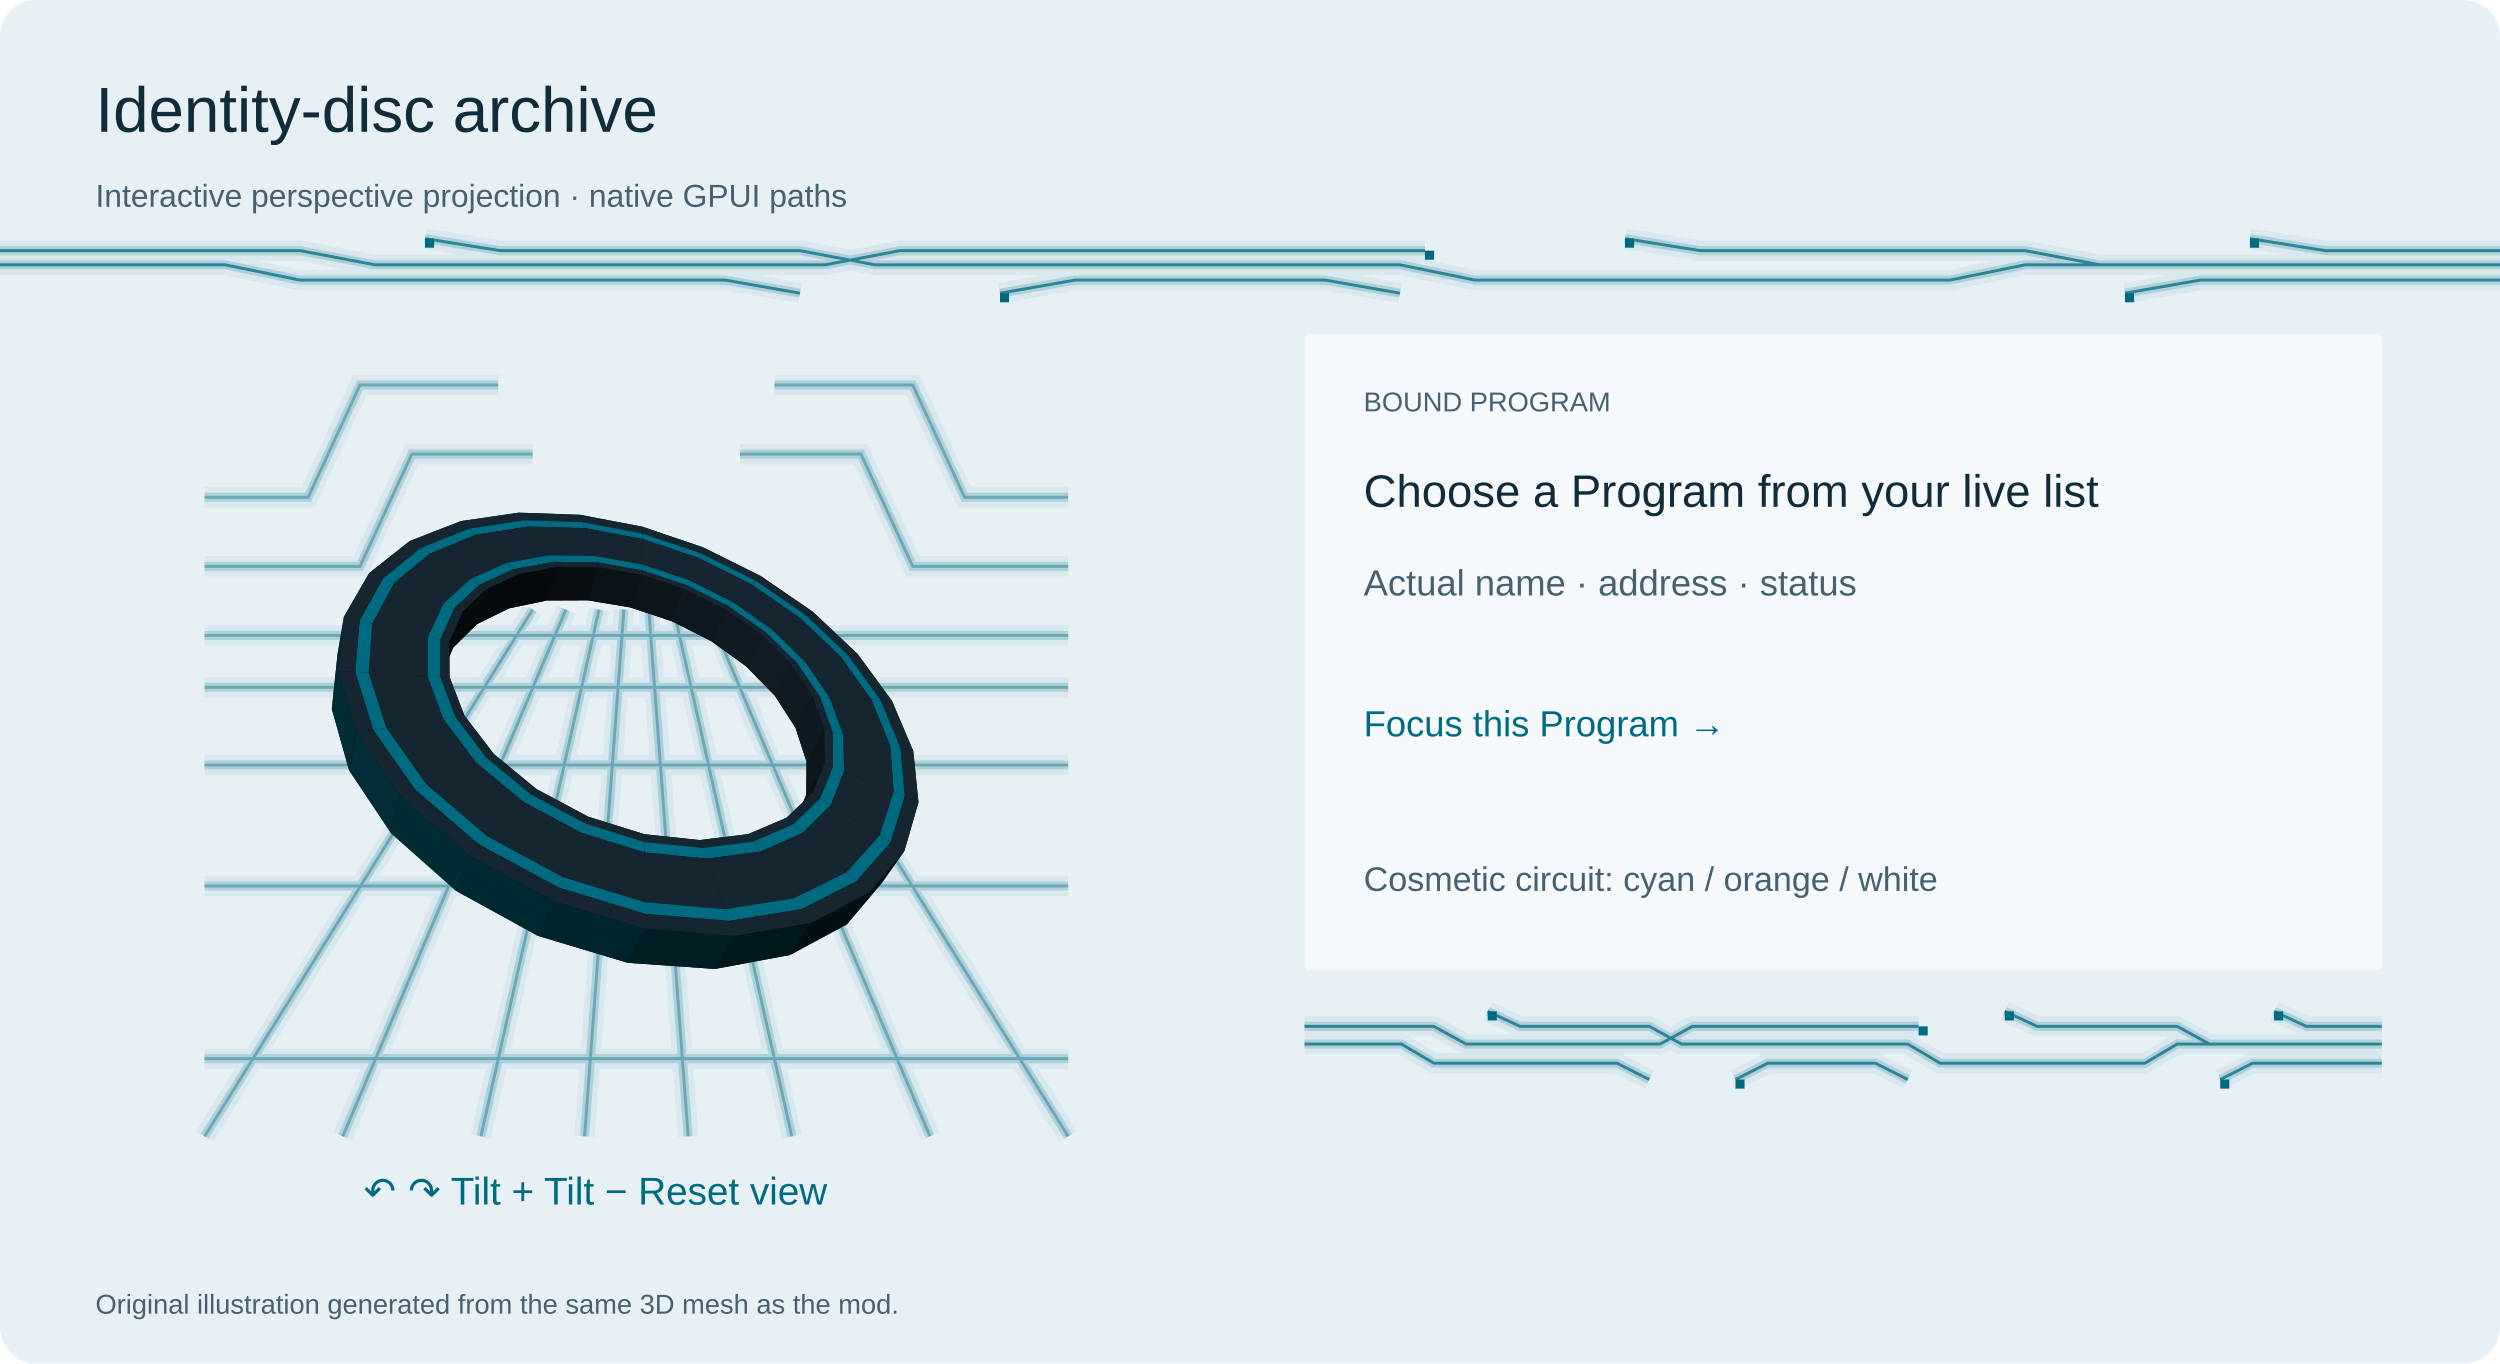
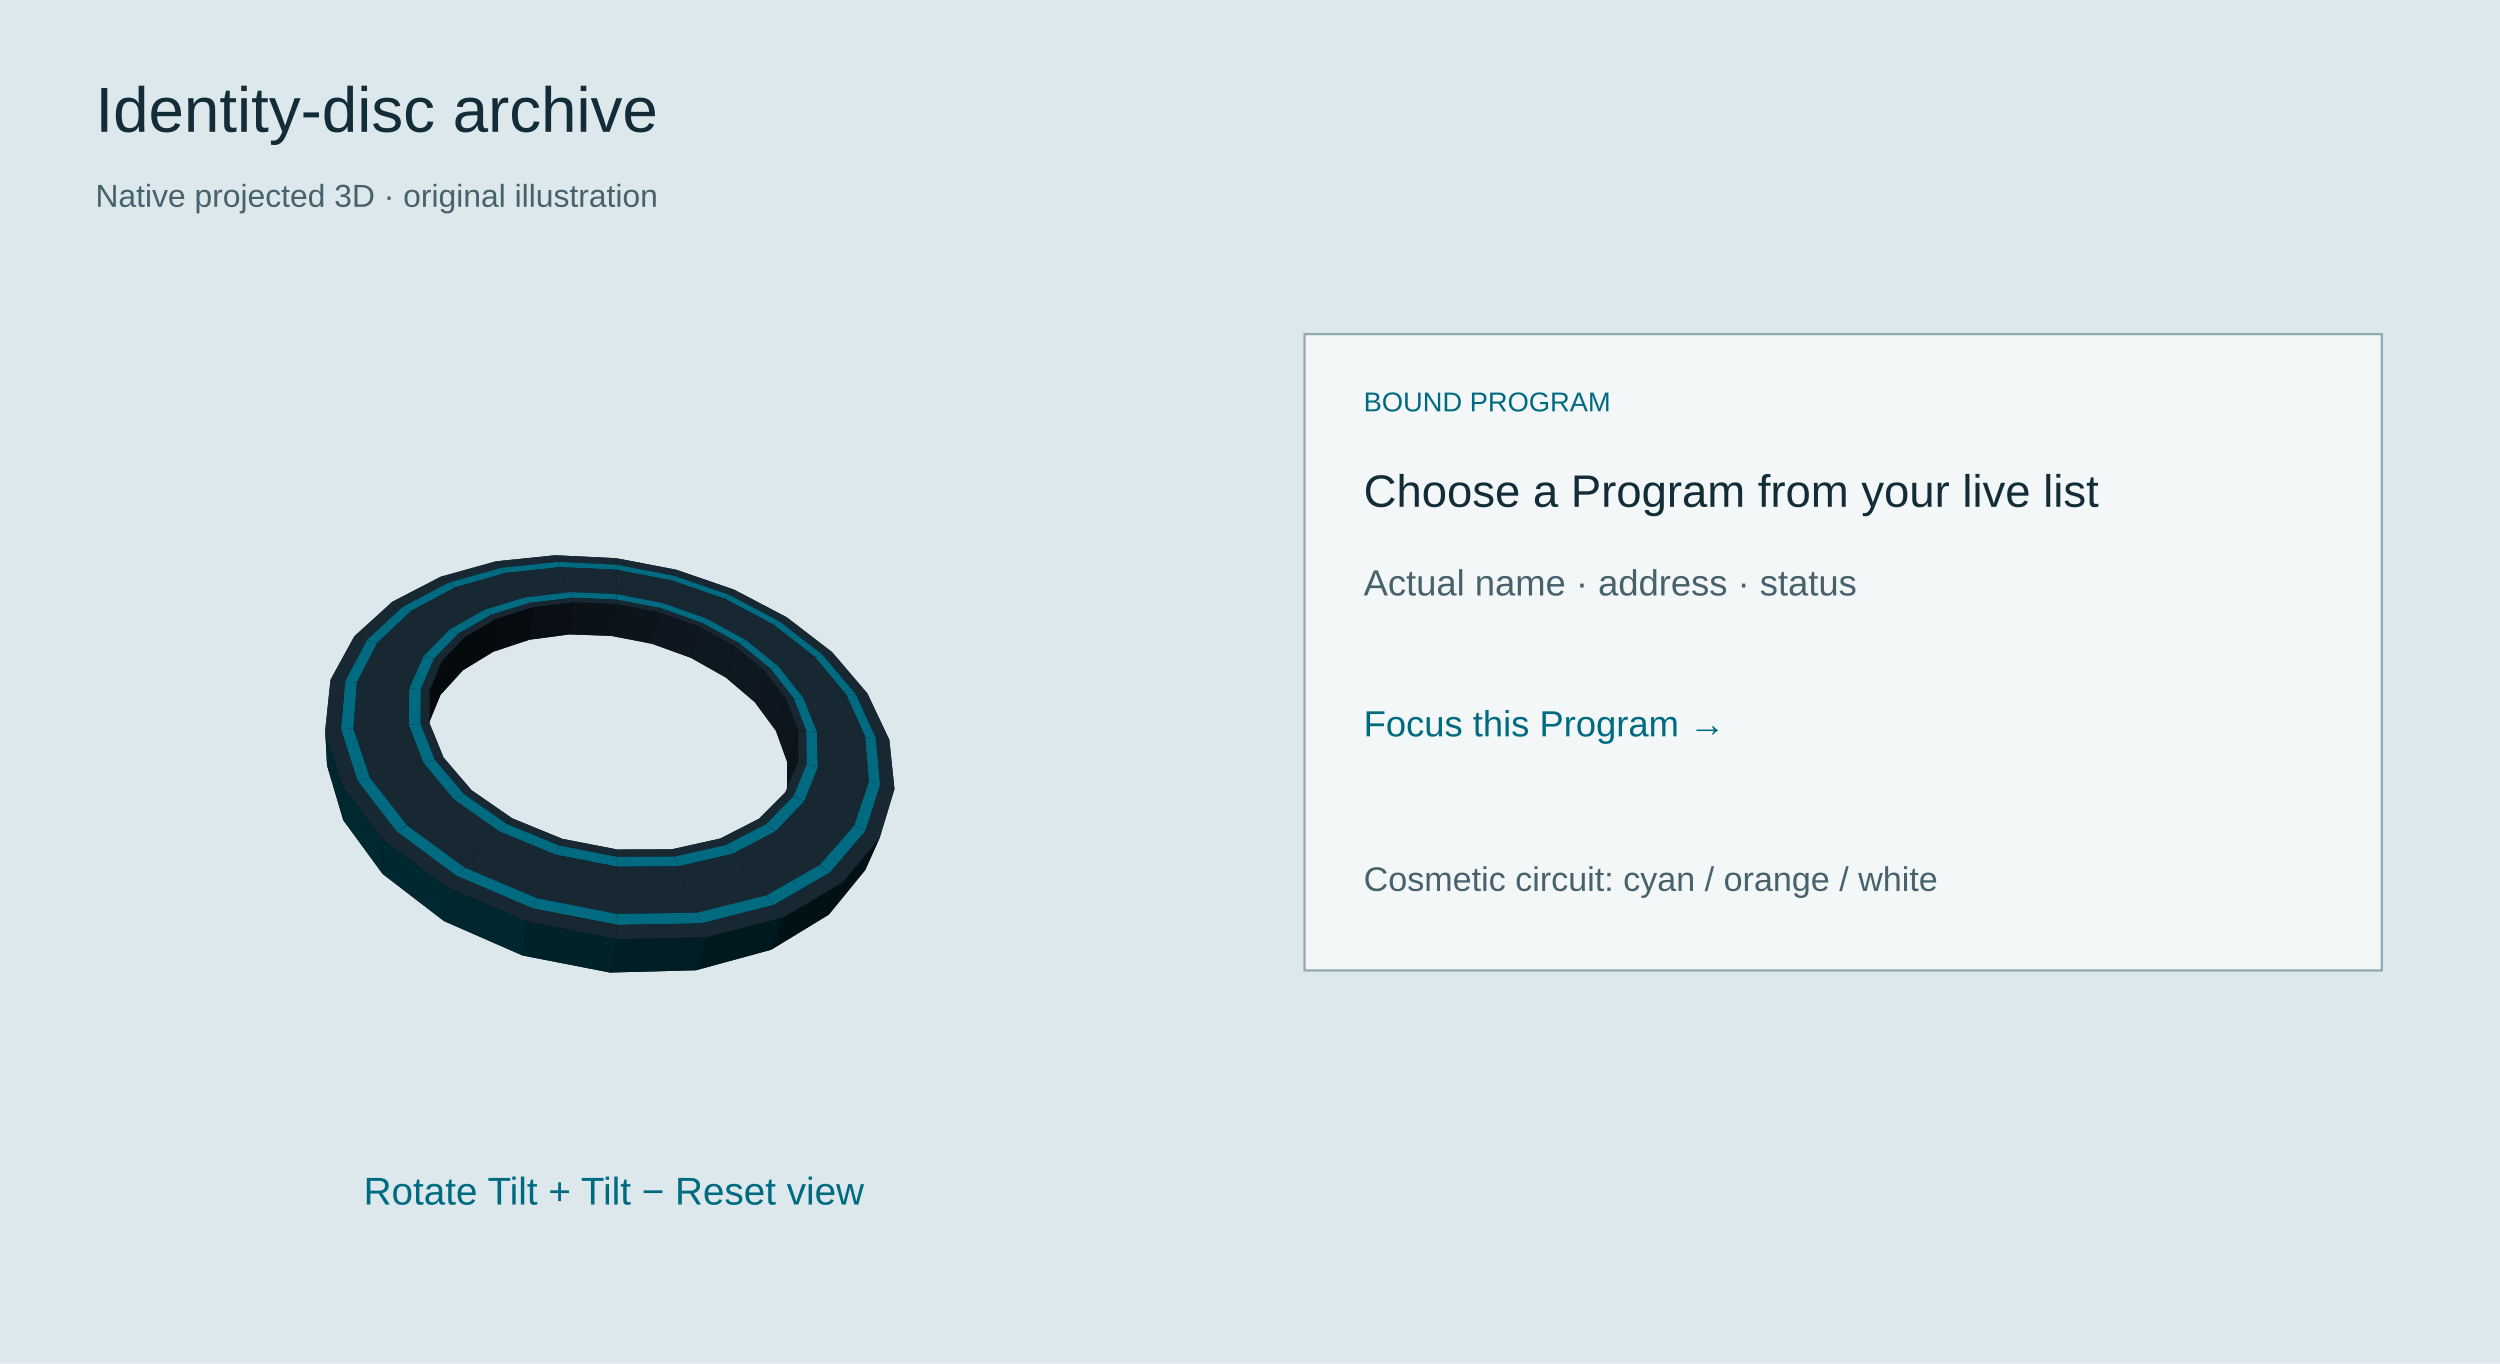
<svg xmlns="http://www.w3.org/2000/svg" width="1100" height="600">
-   <rect width="1100" height="600" rx="16" fill="#e7f0f4" />
-   <text x="42" y="58" fill="#102b3a" font-family="Arial,sans-serif" font-size="28">Identity-disc archive</text>
-   <text x="42" y="91" fill="#466171" font-family="Arial,sans-serif" font-size="14">Interactive perspective projection · native GPUI paths</text>
-   <path d="M0 110.28L132 110.28L165 116.52L363 116.52L396 110.28L627 110.28M0 116.52L99 116.52L132 123.24L319 123.24L352 129M187 105L220 110.28L352 110.28L385 116.52L616 116.52L649 123.24L858 123.24L891 116.52L1100 116.52M440 129L473 123.24L583 123.24L616 129M715 105L748 110.28L891 110.28L924 116.52M935 129L968 123.24L1100 123.24M990 105L1023 110.28L1100 110.28" fill="none" stroke="#006b80" stroke-width="9" opacity="0.06" />
-   <path d="M0 110.28L132 110.28L165 116.52L363 116.52L396 110.28L627 110.28M0 116.52L99 116.52L132 123.24L319 123.24L352 129M187 105L220 110.28L352 110.28L385 116.52L616 116.52L649 123.24L858 123.24L891 116.52L1100 116.52M440 129L473 123.24L583 123.24L616 129M715 105L748 110.28L891 110.28L924 116.52M935 129L968 123.24L1100 123.24M990 105L1023 110.28L1100 110.28" fill="none" stroke="#006b80" stroke-width="4" opacity="0.19" />
-   <path d="M0 110.28L132 110.28L165 116.52L363 116.52L396 110.28L627 110.28M0 116.52L99 116.52L132 123.24L319 123.24L352 129M187 105L220 110.28L352 110.28L385 116.52L616 116.52L649 123.24L858 123.24L891 116.52L1100 116.52M440 129L473 123.24L583 123.24L616 129M715 105L748 110.28L891 110.28L924 116.52M935 129L968 123.24L1100 123.24M990 105L1023 110.28L1100 110.28" fill="none" stroke="#006b80" stroke-width="1.3" opacity="0.75" />
-   <rect x="627" y="110.28" width="4" height="4" fill="#006b80" />
-   <rect x="187" y="105" width="4" height="4" fill="#006b80" />
-   <rect x="715" y="105" width="4" height="4" fill="#006b80" />
-   <rect x="440" y="129" width="4" height="4" fill="#006b80" />
-   <rect x="990" y="105" width="4" height="4" fill="#006b80" />
-   <rect x="935" y="129" width="4" height="4" fill="#006b80" />
-   <path d="M234.4 268.2L90 500M248.992 268.2L150.8 500M263.584 268.2L211.6 500M274.528 268.2L257.2 500M285.472 268.2L302.8 500M296.416 268.2L348.4 500M311.008 268.2L409.2 500M325.6 268.2L470 500M90 279.6L470 279.6M90 302.4L470 302.4M90 336.6L470 336.6M90 389.8L470 389.8M90 465.8L470 465.8M90 249.2L158.4 249.2L181.2 199.8L234.4 199.8M325.6 199.8L378.8 199.8L401.6 249.2L470 249.2M90 218.8L135.6 218.8L158.4 169.4L219.2 169.4M340.8 169.4L401.6 169.4L424.4 218.8L470 218.8" fill="none" stroke="#006b80" stroke-width="9" opacity="0.06" />
-   <path d="M234.4 268.2L90 500M248.992 268.2L150.8 500M263.584 268.2L211.6 500M274.528 268.2L257.2 500M285.472 268.2L302.8 500M296.416 268.2L348.4 500M311.008 268.2L409.2 500M325.6 268.2L470 500M90 279.6L470 279.6M90 302.4L470 302.4M90 336.6L470 336.6M90 389.8L470 389.8M90 465.8L470 465.8M90 249.2L158.4 249.2L181.2 199.8L234.4 199.8M325.6 199.8L378.8 199.8L401.6 249.2L470 249.2M90 218.8L135.6 218.8L158.4 169.4L219.2 169.4M340.8 169.4L401.6 169.4L424.4 218.8L470 218.8" fill="none" stroke="#006b80" stroke-width="4" opacity="0.19" />
-   <path d="M234.4 268.2L90 500M248.992 268.2L150.8 500M263.584 268.2L211.6 500M274.528 268.2L257.2 500M285.472 268.2L302.8 500M296.416 268.2L348.4 500M311.008 268.2L409.2 500M325.6 268.2L470 500M90 279.6L470 279.6M90 302.4L470 302.4M90 336.6L470 336.6M90 389.8L470 389.8M90 465.8L470 465.8M90 249.2L158.4 249.2L181.2 199.8L234.4 199.8M325.6 199.8L378.8 199.8L401.6 249.2L470 249.2M90 218.8L135.6 218.8L158.4 169.4L219.2 169.4M340.8 169.4L401.6 169.4L424.4 218.8L470 218.8" fill="none" stroke="#006b80" stroke-width="1.3" opacity="0.4" />
-   <path d="M574 451.6L630.88 451.6L645.1 459.4L730.42 459.4L744.64 451.6L844.18 451.6M574 459.4L616.66 459.4L630.88 467.8L711.46 467.8L725.68 475M654.58 445L668.8 451.6L725.68 451.6L739.9 459.4L839.44 459.4L853.66 467.8L943.72 467.8L957.94 459.4L1048 459.4M763.6 475L777.82 467.8L825.22 467.8L839.44 475M882.1 445L896.32 451.6L957.94 451.6L972.16 459.4M976.9 475L991.12 467.8L1048 467.8M1000.6 445L1014.82 451.6L1048 451.6" fill="none" stroke="#006b80" stroke-width="9" opacity="0.06" />
-   <path d="M574 451.6L630.88 451.6L645.1 459.4L730.42 459.4L744.64 451.6L844.18 451.6M574 459.4L616.66 459.4L630.88 467.8L711.46 467.8L725.68 475M654.58 445L668.8 451.6L725.68 451.6L739.9 459.4L839.44 459.4L853.66 467.8L943.72 467.8L957.94 459.4L1048 459.4M763.6 475L777.82 467.8L825.22 467.8L839.44 475M882.1 445L896.32 451.6L957.94 451.6L972.16 459.4M976.9 475L991.12 467.8L1048 467.8M1000.6 445L1014.82 451.6L1048 451.6" fill="none" stroke="#006b80" stroke-width="4" opacity="0.19" />
-   <path d="M574 451.6L630.88 451.6L645.1 459.4L730.42 459.4L744.64 451.6L844.18 451.6M574 459.4L616.66 459.4L630.88 467.8L711.46 467.8L725.68 475M654.58 445L668.8 451.6L725.68 451.6L739.9 459.4L839.44 459.4L853.66 467.8L943.72 467.8L957.94 459.4L1048 459.4M763.6 475L777.82 467.8L825.22 467.8L839.44 475M882.1 445L896.32 451.6L957.94 451.6L972.16 459.4M976.9 475L991.12 467.8L1048 467.8M1000.6 445L1014.82 451.6L1048 451.6" fill="none" stroke="#006b80" stroke-width="1.3" opacity="0.75" />
-   <rect x="844.18" y="451.6" width="4" height="4" fill="#006b80" />
-   <rect x="654.58" y="445" width="4" height="4" fill="#006b80" />
-   <rect x="882.1" y="445" width="4" height="4" fill="#006b80" />
-   <rect x="763.6" y="475" width="4" height="4" fill="#006b80" />
-   <rect x="1000.6" y="445" width="4" height="4" fill="#006b80" />
-   <rect x="976.9" y="475" width="4" height="4" fill="#006b80" />
-   <g transform="translate(90,120)">
-     <polygon points="187.478,125.712 213.73,134.542 219.388,120.848 192.579,111.745" fill="#001014" />
-     <polygon points="213.73,134.542 238.473,146.96 244.722,133.459 219.388,120.848" fill="#001014" />
-     <polygon points="160.612,120.837 187.478,125.712 192.579,111.745 165.188,106.518" fill="#001014" />
-     <polygon points="238.473,146.96 260.814,162.596 267.684,149.211 244.722,133.459" fill="#001014" />
-     <polygon points="192.579,111.745 219.388,120.848 218.289,123.423 192.601,114.716" fill="#162630" />
-     <polygon points="219.388,120.848 244.722,133.459 242.552,135.52 218.289,123.423" fill="#162630" />
-     <polygon points="187.329,147.282 205.704,153.381 213.73,134.542 187.478,125.712" fill="#060a0d" />
-     <polygon points="205.704,153.381 222.957,162.137 238.473,146.96 213.73,134.542" fill="#060a0d" />
-     <polygon points="192.601,114.716 218.289,123.423 217.397,125.516 192.618,117.129" fill="#006b80" />
-     <polygon points="218.289,123.423 242.552,135.52 240.79,137.193 217.397,125.516" fill="#006b80" />
-     <polygon points="165.188,106.518 192.579,111.745 192.601,114.716 166.38,109.762" fill="#162630" />
-     <polygon points="168.649,144.144 187.329,147.282 187.478,125.712 160.612,120.837" fill="#060a0d" />
-     <polygon points="244.722,133.459 267.684,149.211 264.495,150.633 242.552,135.52" fill="#162630" />
-     <polygon points="222.957,162.137 238.295,173.188 260.814,162.596 238.473,146.96" fill="#060a0d" />
-     <polygon points="134.108,120.3 160.612,120.837 165.188,106.518 138.193,105.563" fill="#001014" />
-     <polygon points="166.38,109.762 192.601,114.716 192.618,117.129 167.346,112.392" fill="#006b80" />
-     <polygon points="242.552,135.52 264.495,150.633 261.909,151.787 240.79,137.193" fill="#006b80" />
-     <polygon points="260.814,162.596 279.781,181.03 287.296,167.689 267.684,149.211" fill="#001014" />
-     <polygon points="192.618,117.129 217.397,125.516 213.221,135.305 192.701,128.407" fill="#162630" />
-     <polygon points="217.397,125.516 240.79,137.193 232.555,145.013 213.221,135.305" fill="#162630" />
-     <polygon points="150.529,144.22 168.649,144.144 160.612,120.837 134.108,120.3" fill="#060a0d" />
-     <polygon points="238.295,173.188 250.924,186.096 279.781,181.03 260.814,162.596" fill="#060a0d" />
-     <polygon points="138.193,105.563 165.188,106.518 166.38,109.762 140.601,108.936" fill="#162630" />
-     <polygon points="267.684,149.211 287.296,167.689 283.157,168.339 264.495,150.633" fill="#162630" />
-     <polygon points="167.346,112.392 192.618,117.129 192.701,128.407 171.848,124.646" fill="#162630" />
-     <polygon points="240.79,137.193 261.909,151.787 249.866,157.159 232.555,145.013" fill="#162630" />
-     <polygon points="140.601,108.936 166.38,109.762 167.346,112.392 142.549,111.666" fill="#006b80" />
-     <polygon points="264.495,150.633 283.157,168.339 279.808,168.865 261.909,151.787" fill="#006b80" />
-     <polygon points="192.734,132.986 211.523,139.285 205.704,153.381 187.329,147.282" fill="#0d151d" />
-     <polygon points="211.523,139.285 229.212,148.187 222.957,162.137 205.704,153.381" fill="#0e1820" />
-     <polygon points="192.701,128.407 213.221,135.305 212.256,137.567 192.72,131.01" fill="#006b80" />
-     <polygon points="213.221,135.305 232.555,145.013 230.654,146.817 212.256,137.567" fill="#006b80" />
-     <polygon points="109.114,124.491 134.108,120.3 138.193,105.563 112.747,109.286" fill="#001215" />
-     <polygon points="173.669,129.602 192.734,132.986 187.329,147.282 168.649,144.144" fill="#0b1218" />
-     <polygon points="229.212,148.187 244.996,159.331 238.295,173.188 222.957,162.137" fill="#101a23" />
-     <polygon points="192.72,131.01 212.256,137.567 211.523,139.285 192.734,132.986" fill="#162630" />
-     <polygon points="212.256,137.567 230.654,146.817 229.212,148.187 211.523,139.285" fill="#162630" />
-     <polygon points="279.781,181.03 294.279,201.72 302.443,188.363 287.296,167.689" fill="#001014" />
-     <polygon points="171.848,124.646 192.701,128.407 192.72,131.01 172.883,127.464" fill="#006b80" />
-     <polygon points="142.549,111.666 167.346,112.392 171.848,124.646 151.575,124.312" fill="#162630" />
-     <polygon points="232.555,145.013 249.866,157.159 247.097,158.394 230.654,146.817" fill="#006b80" />
-     <polygon points="261.909,151.787 279.808,168.865 264.3,171.301 249.866,157.159" fill="#162630" />
-     <polygon points="133.918,147.689 150.529,144.22 134.108,120.3 109.114,124.491" fill="#060a0d" />
-     <polygon points="250.924,186.096 260.046,200.317 294.279,201.72 279.781,181.03" fill="#060a0d" />
-     <polygon points="172.883,127.464 192.72,131.01 192.734,132.986 173.669,129.602" fill="#162630" />
-     <polygon points="230.654,146.817 247.097,158.394 244.996,159.331 229.212,148.187" fill="#162630" />
-     <polygon points="112.747,109.286 138.193,105.563 140.601,108.936 116.401,112.615" fill="#162630" />
-     <polygon points="155.204,129.395 173.669,129.602 168.649,144.144 150.529,144.22" fill="#080e12" />
-     <polygon points="287.296,167.689 302.443,188.363 297.459,188.095 283.157,168.339" fill="#162630" />
-     <polygon points="244.996,159.331 258.069,172.279 250.924,186.096 238.295,173.188" fill="#101b24" />
-     <polygon points="116.401,112.615 140.601,108.936 142.549,111.666 119.349,115.3" fill="#006b80" />
-     <polygon points="151.575,124.312 171.848,124.646 172.883,127.464 153.64,127.205" fill="#006b80" />
-     <polygon points="283.157,168.339 297.459,188.095 293.438,187.878 279.808,168.865" fill="#006b80" />
-     <polygon points="249.866,157.159 264.3,171.301 260.754,171.857 247.097,158.394" fill="#006b80" />
-     <polygon points="153.64,127.205 172.883,127.464 173.669,129.602 155.204,129.395" fill="#162630" />
-     <polygon points="247.097,158.394 260.754,171.857 258.069,172.279 244.996,159.331" fill="#162630" />
-     <polygon points="119.349,115.3 142.549,111.666 151.575,124.312 132.898,127.643" fill="#162630" />
-     <polygon points="279.808,168.865 293.438,187.878 274.967,186.885 264.3,171.301" fill="#162630" />
-     <polygon points="138.297,132.561 155.204,129.395 150.529,144.22 133.918,147.689" fill="#060a0d" />
-     <polygon points="258.069,172.279 267.612,186.489 260.046,200.317 250.924,186.096" fill="#101a23" />
-     <polygon points="87.022,133.749 109.114,124.491 112.747,109.286 90.264,118.064" fill="#00191e" />
-     <polygon points="119.846,154.624 133.918,147.689 109.114,124.491 87.022,133.749" fill="#060a0d" />
-     <polygon points="260.046,200.317 264.879,215.164 303.071,223.912 294.279,201.72" fill="#060a0d" />
-     <polygon points="294.279,201.72 303.071,223.912 311.847,210.487 302.443,188.363" fill="#001014" />
-     <polygon points="132.898,127.643 151.575,124.312 153.64,127.205 135.974,130.446" fill="#006b80" />
-     <polygon points="264.3,171.301 274.967,186.885 270.776,186.66 260.754,171.857" fill="#006b80" />
-     <polygon points="135.974,130.446 153.64,127.205 155.204,129.395 138.297,132.561" fill="#162630" />
-     <polygon points="260.754,171.857 270.776,186.66 267.612,186.489 258.069,172.279" fill="#162630" />
-     <polygon points="90.264,118.064 112.747,109.286 116.401,112.615 95.149,121.124" fill="#162630" />
-     <polygon points="302.443,188.363 311.847,210.487 306.189,209.153 297.459,188.095" fill="#162630" />
-     <polygon points="95.149,121.124 116.401,112.615 119.349,115.3 99.076,123.584" fill="#006b80" />
-     <polygon points="297.459,188.095 306.189,209.153 301.643,208.08 293.438,187.878" fill="#006b80" />
-     <polygon points="123.999,139.197 138.297,132.561 133.918,147.689 119.846,154.624" fill="#060a0d" />
-     <polygon points="99.076,123.584 119.349,115.3 132.898,127.643 116.954,134.784" fill="#162630" />
-     <polygon points="267.612,186.489 272.812,201.281 264.879,215.164 260.046,200.317" fill="#0f1921" />
-     <polygon points="293.438,187.878 301.643,208.08 280.957,203.202 274.967,186.885" fill="#162630" />
-     <polygon points="116.954,134.784 132.898,127.643 135.974,130.446 120.973,137.301" fill="#006b80" />
-     <polygon points="274.967,186.885 280.957,203.202 276.31,202.106 270.776,186.66" fill="#006b80" />
-     <polygon points="120.973,137.301 135.974,130.446 138.297,132.561 123.999,139.197" fill="#162630" />
-     <polygon points="270.776,186.66 276.31,202.106 272.812,201.281 267.612,186.489" fill="#162630" />
-     <polygon points="109.412,164.925 119.846,154.624 87.022,133.749 69.513,148.262" fill="#060a0d" />
-     <polygon points="264.879,215.164 264.72,229.785 304.828,246.535 303.071,223.912" fill="#060a0d" />
-     <polygon points="69.513,148.262 87.022,133.749 90.264,118.064 72.458,132.129" fill="#002026" />
-     <polygon points="303.071,223.912 304.828,246.535 314.124,232.998 311.847,210.487" fill="#001014" />
-     <polygon points="113.431,149.231 123.999,139.197 119.846,154.624 109.412,164.925" fill="#060a0d" />
-     <polygon points="272.812,201.281 272.93,215.804 264.72,229.785 264.879,215.164" fill="#0d161e" />
-     <polygon points="72.458,132.129 90.264,118.064 95.149,121.124 78.48,134.643" fill="#162630" />
-     <polygon points="78.48,134.643 95.149,121.124 99.076,123.584 83.299,136.654" fill="#006b80" />
-     <polygon points="311.847,210.487 314.124,232.998 308.063,230.468 306.189,209.153" fill="#162630" />
-     <polygon points="306.189,209.153 308.063,230.468 303.215,228.445 301.643,208.08" fill="#006b80" />
-     <polygon points="83.299,136.654 99.076,123.584 116.954,134.784 104.992,145.708" fill="#162630" />
-     <polygon points="301.643,208.08 303.215,228.445 281.407,219.342 280.957,203.202" fill="#162630" />
-     <polygon points="104.992,145.708 116.954,134.784 120.973,137.301 109.814,147.721" fill="#006b80" />
-     <polygon points="109.814,147.721 120.973,137.301 123.999,139.197 113.431,149.231" fill="#162630" />
-     <polygon points="280.957,203.202 281.407,219.342 276.563,217.32 276.31,202.106" fill="#006b80" />
-     <polygon points="276.31,202.106 276.563,217.32 272.93,215.804 272.812,201.281" fill="#162630" />
-     <polygon points="103.704,178.244 109.412,164.925 69.513,148.262 58.513,167.892" fill="#060a0d" />
-     <polygon points="264.72,229.785 259.058,243.156 298.293,268.108 304.828,246.535" fill="#060a0d" />
-     <polygon points="107.711,162.346 113.431,149.231 109.412,164.925 103.704,178.244" fill="#060a0d" />
-     <polygon points="272.93,215.804 267.411,229.036 259.058,243.156 264.72,229.785" fill="#0b1319" />
-     <polygon points="58.513,167.892 69.513,148.262 72.458,132.129 61.312,151.403" fill="#00252d" />
-     <polygon points="304.828,246.535 298.293,268.108 307.929,254.418 314.124,232.998" fill="#001014" />
-     <polygon points="103.686,161.396 109.814,147.721 113.431,149.231 107.711,162.346" fill="#162630" />
-     <polygon points="98.298,160.126 104.992,145.708 109.814,147.721 103.686,161.396" fill="#006b80" />
-     <polygon points="276.563,217.32 270.923,231.236 267.411,229.036 272.93,215.804" fill="#162630" />
-     <polygon points="281.407,219.342 275.623,234.181 270.923,231.236 276.563,217.32" fill="#006b80" />
-     <polygon points="73.762,154.339 83.299,136.654 104.992,145.708 98.298,160.126" fill="#162630" />
-     <polygon points="303.215,228.445 297.048,247.602 275.623,234.181 281.407,219.342" fill="#162630" />
-     <polygon points="68.244,153.038 78.48,134.643 83.299,136.654 73.762,154.339" fill="#006b80" />
-     <polygon points="61.312,151.403 72.458,132.129 78.48,134.643 68.244,153.038" fill="#162630" />
-     <polygon points="308.063,230.468 301.87,250.622 297.048,247.602 303.215,228.445" fill="#006b80" />
-     <polygon points="314.124,232.998 307.929,254.418 301.87,250.622 308.063,230.468" fill="#162630" />
-     <polygon points="103.663,193.905 103.704,178.244 58.513,167.892 56,191.951" fill="#060a0d" />
-     <polygon points="107.811,177.895 107.711,162.346 103.704,178.244 103.663,193.905" fill="#060a0d" />
-     <polygon points="267.411,229.036 256.046,239.829 247.726,254.13 259.058,243.156" fill="#090f14" />
-     <polygon points="259.058,243.156 247.726,254.13 282.577,286.724 298.293,268.108" fill="#060a0d" />
-     <polygon points="103.641,177.671 103.686,161.396 107.711,162.346 107.811,177.895" fill="#162630" />
-     <polygon points="270.923,231.236 259.131,242.639 256.046,239.829 267.411,229.036" fill="#162630" />
-     <polygon points="98.037,177.369 98.298,160.126 103.686,161.396 103.641,177.671" fill="#006b80" />
-     <polygon points="275.623,234.181 263.277,246.415 259.131,242.639 270.923,231.236" fill="#006b80" />
-     <polygon points="72.197,175.98 73.762,154.339 98.298,160.126 98.037,177.369" fill="#162630" />
-     <polygon points="56,191.951 58.513,167.892 61.312,151.403 58.88,175.263" fill="#002932" />
-     <polygon points="297.048,247.602 282.408,263.843 263.277,246.415 275.623,234.181" fill="#162630" />
-     <polygon points="298.293,268.108 282.577,286.724 292.276,272.833 307.929,254.418" fill="#001014" />
-     <polygon points="114.345,194.848 107.811,177.895 103.663,193.905 109.882,210.858" fill="#060a0d" />
-     <polygon points="256.046,239.829 239.162,247.02 231.078,261.546 247.726,254.13" fill="#060a0e" />
-     <polygon points="66.312,175.663 68.244,153.038 73.762,154.339 72.197,175.98" fill="#006b80" />
-     <polygon points="301.87,250.622 286.768,267.815 282.408,263.843 297.048,247.602" fill="#006b80" />
-     <polygon points="58.88,175.263 61.312,151.403 68.244,153.038 66.312,175.663" fill="#162630" />
-     <polygon points="109.882,210.858 103.663,193.905 56,191.951 63.619,218.98" fill="#060a0d" />
-     <polygon points="247.726,254.13 231.078,261.546 257.603,300.182 282.577,286.724" fill="#060a0d" />
-     <polygon points="307.929,254.418 292.276,272.833 286.768,267.815 301.87,250.622" fill="#162630" />
-     <polygon points="110.367,195.473 103.641,177.671 107.811,177.895 114.345,194.848" fill="#162630" />
-     <polygon points="259.131,242.639 241.493,250.286 239.162,247.02 256.046,239.829" fill="#162630" />
-     <polygon points="105.003,196.315 98.037,177.369 103.641,177.671 110.367,195.473" fill="#006b80" />
-     <polygon points="263.277,246.415 244.637,254.692 241.493,250.286 259.131,242.639" fill="#006b80" />
-     <polygon points="127.337,211.814 114.345,194.848 109.882,210.858 122.381,227.708" fill="#060a0d" />
-     <polygon points="239.162,247.02 217.763,249.626 210.122,264.418 231.078,261.546" fill="#060a0d" />
-     <polygon points="79.973,200.245 72.197,175.98 98.037,177.369 105.003,196.315" fill="#162630" />
-     <polygon points="282.408,263.843 259.316,275.257 244.637,254.692 263.277,246.415" fill="#162630" />
-     <polygon points="122.381,227.708 109.882,210.858 63.619,218.98 82.1,246.654" fill="#060a0d" />
-     <polygon points="231.078,261.546 210.122,264.418 224.576,306.333 257.603,300.182" fill="#060a0d" />
-     <polygon points="123.928,213.335 110.367,195.473 114.345,194.848 127.337,211.814" fill="#162630" />
-     <polygon points="63.619,218.98 56,191.951 58.88,175.263 66.885,202.301" fill="#002c35" />
-     <polygon points="241.493,250.286 219.043,253.111 217.763,249.626 239.162,247.02" fill="#162630" />
-     <polygon points="146.025,227.178 127.337,211.814 122.381,227.708 140.431,242.857" fill="#060a0d" />
-     <polygon points="217.763,249.626 193.567,247.063 186.54,262.154 210.122,264.418" fill="#060a0d" />
-     <polygon points="282.577,286.724 257.603,300.182 266.999,286.021 292.276,272.833" fill="#001014" />
-     <polygon points="119.317,215.391 105.003,196.315 110.367,195.473 123.928,213.335" fill="#006b80" />
-     <polygon points="74.205,201.151 66.312,175.663 72.197,175.98 79.973,200.245" fill="#006b80" />
-     <polygon points="244.637,254.692 220.775,257.825 219.043,253.111 241.493,250.286" fill="#006b80" />
-     <polygon points="286.768,267.815 262.701,280 259.316,275.257 282.408,263.843" fill="#006b80" />
-     <polygon points="66.885,202.301 58.88,175.263 66.312,175.663 74.205,201.151" fill="#162630" />
-     <polygon points="168.836,239.35 146.025,227.178 140.431,242.857 162.522,254.748" fill="#060a0d" />
-     <polygon points="193.567,247.063 168.836,239.35 162.522,254.748 186.54,262.154" fill="#060a0d" />
-     <polygon points="292.276,272.833 266.999,286.021 262.701,280 286.768,267.815" fill="#162630" />
-     <polygon points="143.544,229.534 123.928,213.335 127.337,211.814 146.025,227.178" fill="#162630" />
-     <polygon points="219.043,253.111 193.592,250.469 193.567,247.063 217.763,249.626" fill="#162630" />
-     <polygon points="140.431,242.857 122.381,227.708 82.1,246.654 110.664,271.973" fill="#060a0d" />
-     <polygon points="210.122,264.418 186.54,262.154 186.255,303.649 224.576,306.333" fill="#060a0d" />
-     <polygon points="97.598,225.079 79.973,200.245 105.003,196.315 119.317,215.391" fill="#162630" />
-     <polygon points="140.181,232.727 119.317,215.391 123.928,213.335 143.544,229.534" fill="#006b80" />
-     <polygon points="259.316,275.257 228.938,280.044 220.775,257.825 244.637,254.692" fill="#162630" />
-     <polygon points="220.775,257.825 193.626,255.086 193.592,250.469 219.043,253.111" fill="#006b80" />
-     <polygon points="167.55,242.365 143.544,229.534 146.025,227.178 168.836,239.35" fill="#162630" />
-     <polygon points="193.592,250.469 167.55,242.365 168.836,239.35 193.567,247.063" fill="#162630" />
-     <polygon points="162.522,254.748 140.431,242.857 110.664,271.973 146.737,291.8" fill="#060a0d" />
-     <polygon points="186.54,262.154 162.522,254.748 146.737,291.8 186.255,303.649" fill="#060a0d" />
-     <polygon points="165.805,246.455 140.181,232.727 143.544,229.534 167.55,242.365" fill="#006b80" />
-     <polygon points="193.626,255.086 165.805,246.455 167.55,242.365 193.592,250.469" fill="#006b80" />
-     <polygon points="82.1,246.654 63.619,218.98 66.885,202.301 86.102,230.207" fill="#002d36" />
-     <polygon points="257.603,300.182 224.576,306.333 233.262,291.812 266.999,286.021" fill="#00171b" />
-     <polygon points="92.544,227.334 74.205,201.151 79.973,200.245 97.598,225.079" fill="#006b80" />
-     <polygon points="262.701,280 230.839,285.217 228.938,280.044 259.316,275.257" fill="#006b80" />
-     <polygon points="124.239,247.865 97.598,225.079 119.317,215.391 140.181,232.727" fill="#162630" />
-     <polygon points="228.938,280.044 193.786,276.981 193.626,255.086 220.775,257.825" fill="#162630" />
-     <polygon points="86.102,230.207 66.885,202.301 74.205,201.151 92.544,227.334" fill="#162630" />
-     <polygon points="266.999,286.021 233.262,291.812 230.839,285.217 262.701,280" fill="#162630" />
-     <polygon points="157.514,265.89 124.239,247.865 140.181,232.727 165.805,246.455" fill="#162630" />
-     <polygon points="193.786,276.981 157.514,265.89 165.805,246.455 193.626,255.086" fill="#162630" />
-     <polygon points="110.664,271.973 82.1,246.654 86.102,230.207 115.732,255.943" fill="#002c34" />
-     <polygon points="120.505,251.411 92.544,227.334 97.598,225.079 124.239,247.865" fill="#006b80" />
-     <polygon points="224.576,306.333 186.255,303.649 193.871,288.668 233.262,291.812" fill="#001e24" />
-     <polygon points="230.839,285.217 193.823,282.111 193.786,276.981 228.938,280.044" fill="#006b80" />
-     <polygon points="115.732,255.943 86.102,230.207 92.544,227.334 120.505,251.411" fill="#162630" />
-     <polygon points="233.262,291.812 193.871,288.668 193.823,282.111 230.839,285.217" fill="#162630" />
-     <polygon points="155.568,270.454 120.505,251.411 124.239,247.865 157.514,265.89" fill="#006b80" />
-     <polygon points="193.823,282.111 155.568,270.454 157.514,265.89 193.786,276.981" fill="#006b80" />
-     <polygon points="146.737,291.8 110.664,271.973 115.732,255.943 153.077,276.293" fill="#002830" />
-     <polygon points="186.255,303.649 146.737,291.8 153.077,276.293 193.871,288.668" fill="#00242b" />
-     <polygon points="153.077,276.293 115.732,255.943 120.505,251.411 155.568,270.454" fill="#162630" />
-     <polygon points="193.871,288.668 153.077,276.293 155.568,270.454 193.823,282.111" fill="#162630" />
+   <rect x="0" y="0" width="1100" height="600" fill="#dce8eb" stroke="none" />
+   <text x="42" y="58" fill="#122c38" font-family="Arial,sans-serif" font-size="28">Identity-disc archive</text>
+   <text x="42" y="91" fill="#47616d" font-family="Arial,sans-serif" font-size="14">Native projected 3D · original illustration</text>
+   <g transform="translate(90,140)">
+     <polygon points="178.872,119.332 204.775,124.324 207.661,110.719 181.154,105.616" fill="#001014" />
+     <polygon points="152.685,118.199 178.872,119.332 181.154,105.616 154.377,104.304" fill="#001014" />
+     <polygon points="204.775,124.324 229.482,133.004 232.983,119.442 207.661,110.719" fill="#001014" />
+     <polygon points="181.154,105.616 207.661,110.719 206.557,113.32 181.164,108.43" fill="#182833" />
+     <polygon points="178.806,139.771 196.904,143.265 204.775,124.324 178.872,119.332" fill="#060a0d" />
+     <polygon points="154.377,104.304 181.154,105.616 181.164,108.43 155.523,107.204" fill="#182833" />
+     <polygon points="160.566,139.137 178.806,139.771 178.872,119.332 152.685,118.199" fill="#060a0d" />
+     <polygon points="127.165,121.092 152.685,118.199 154.377,104.304 128.282,106.957" fill="#001014" />
+     <polygon points="207.661,110.719 232.983,119.442 230.79,121.701 206.557,113.32" fill="#182833" />
+     <polygon points="196.904,143.265 214.043,149.461 229.482,133.004 204.775,124.324" fill="#060a0d" />
+     <polygon points="229.482,133.004 252.04,145.18 256.164,131.598 232.983,119.442" fill="#001014" />
+     <polygon points="181.164,108.43 206.557,113.32 205.66,115.432 181.172,110.716" fill="#006a80" />
+     <polygon points="155.523,107.204 181.164,108.43 181.172,110.716 156.454,109.557" fill="#006a80" />
+     <polygon points="206.557,113.32 230.79,121.701 229.011,123.535 205.66,115.432" fill="#006a80" />
+     <polygon points="143.028,141.455 160.566,139.137 152.685,118.199 127.165,121.092" fill="#060a0d" />
+     <polygon points="214.043,149.461 229.401,158.138 252.04,145.18 229.482,133.004" fill="#060a0d" />
+     <polygon points="128.282,106.957 154.377,104.304 155.523,107.204 130.584,109.803" fill="#182833" />
+     <polygon points="232.983,119.442 256.164,131.598 252.916,133.379 230.79,121.701" fill="#182833" />
+     <polygon points="181.172,110.716 205.66,115.432 201.47,125.302 181.209,121.396" fill="#182833" />
+     <polygon points="130.584,109.803 155.523,107.204 156.454,109.557 132.449,112.109" fill="#006a80" />
+     <polygon points="230.79,121.701 252.916,133.379 250.286,134.822 229.011,123.535" fill="#006a80" />
+     <polygon points="156.454,109.557 181.172,110.716 181.209,121.396 160.792,120.53" fill="#182833" />
+     <polygon points="205.66,115.432 229.011,123.535 220.716,132.083 201.47,125.302" fill="#182833" />
+     <polygon points="103.383,128.161 127.165,121.092 128.282,106.957 103.946,113.737" fill="#001014" />
+     <polygon points="252.04,145.18 271.388,160.598 276.133,146.944 256.164,131.598" fill="#001014" />
+     <polygon points="127.082,146.746 143.028,141.455 127.165,121.092 103.383,128.161" fill="#060a0d" />
+     <polygon points="181.224,125.734 199.769,129.309 196.904,143.265 178.806,139.771" fill="#0d151c" />
+     <polygon points="229.401,158.138 242.14,168.984 271.388,160.598 252.04,145.18" fill="#060a0d" />
+     <polygon points="132.449,112.109 156.454,109.557 160.792,120.53 141.109,122.816" fill="#182833" />
+     <polygon points="181.209,121.396 201.47,125.302 200.503,127.58 181.217,123.862" fill="#006a80" />
+     <polygon points="162.55,124.975 181.224,125.734 178.806,139.771 160.566,139.137" fill="#0b1218" />
+     <polygon points="229.011,123.535 250.286,134.822 238.075,141.519 220.716,132.083" fill="#182833" />
+     <polygon points="199.769,129.309 217.357,135.544 214.043,149.461 196.904,143.265" fill="#0e171f" />
+     <polygon points="103.946,113.737 128.282,106.957 130.584,109.803 107.409,116.369" fill="#182833" />
+     <polygon points="160.792,120.53 181.209,121.396 181.217,123.862 161.791,123.057" fill="#006a80" />
+     <polygon points="201.47,125.302 220.716,132.083 218.806,134.051 200.503,127.58" fill="#006a80" />
+     <polygon points="256.164,131.598 276.133,146.944 271.886,148.095 252.916,133.379" fill="#182833" />
+     <polygon points="181.217,123.862 200.503,127.58 199.769,129.309 181.224,125.734" fill="#182833" />
+     <polygon points="107.409,116.369 130.584,109.803 132.449,112.109 110.207,118.497" fill="#006a80" />
+     <polygon points="161.791,123.057 181.217,123.862 181.224,125.734 162.55,124.975" fill="#182833" />
+     <polygon points="252.916,133.379 271.886,148.095 268.455,149.024 250.286,134.822" fill="#006a80" />
+     <polygon points="200.503,127.58 218.806,134.051 217.357,135.544 199.769,129.309" fill="#182833" />
+     <polygon points="144.6,127.132 162.55,124.975 160.566,139.137 143.028,141.455" fill="#090f14" />
+     <polygon points="217.357,135.544 233.156,144.218 229.401,158.138 214.043,149.461" fill="#0e1820" />
+     <polygon points="141.109,122.816 160.792,120.53 161.791,123.057 143.095,125.272" fill="#006a80" />
+     <polygon points="220.716,132.083 238.075,141.519 235.276,143.055 218.806,134.051" fill="#006a80" />
+     <polygon points="143.095,125.272 161.791,123.057 162.55,124.975 144.6,127.132" fill="#182833" />
+     <polygon points="110.207,118.497 132.449,112.109 141.109,122.816 123.114,128.31" fill="#182833" />
+     <polygon points="218.806,134.051 235.276,143.055 233.156,144.218 217.357,135.544" fill="#182833" />
+     <polygon points="82.594,139.492 103.383,128.161 103.946,113.737 82.643,124.753" fill="#001419" />
+     <polygon points="250.286,134.822 268.455,149.024 252.635,153.31 238.075,141.519" fill="#182833" />
+     <polygon points="271.388,160.598 286.315,178.871 291.648,165.108 276.133,146.944" fill="#001014" />
+     <polygon points="113.678,154.926 127.082,146.746 103.383,128.161 82.594,139.492" fill="#060a0d" />
+     <polygon points="242.14,168.984 251.404,181.567 286.315,178.871 271.388,160.598" fill="#060a0d" />
+     <polygon points="128.278,132.236 144.6,127.132 143.028,141.455 127.082,146.746" fill="#070b0f" />
+     <polygon points="233.156,144.218 246.31,155.024 242.14,168.984 229.401,158.138" fill="#0e1820" />
+     <polygon points="123.114,128.31 141.109,122.816 143.095,125.272 126.055,130.546" fill="#006a80" />
+     <polygon points="238.075,141.519 252.635,153.31 249.033,154.286 235.276,143.055" fill="#006a80" />
+     <polygon points="82.643,124.753 103.946,113.737 107.409,116.369 87.236,126.979" fill="#182833" />
+     <polygon points="126.055,130.546 143.095,125.272 144.6,127.132 128.278,132.236" fill="#182833" />
+     <polygon points="276.133,146.944 291.648,165.108 286.505,165.458 271.886,148.095" fill="#182833" />
+     <polygon points="235.276,143.055 249.033,154.286 246.31,155.024 233.156,144.218" fill="#182833" />
+     <polygon points="87.236,126.979 107.409,116.369 110.207,118.497 90.934,128.772" fill="#006a80" />
+     <polygon points="271.886,148.095 286.505,165.458 282.364,165.74 268.455,149.024" fill="#006a80" />
+     <polygon points="90.934,128.772 110.207,118.497 123.114,128.31 107.851,136.971" fill="#182833" />
+     <polygon points="114.553,140.22 128.278,132.236 127.082,146.746 113.678,154.926" fill="#060a0d" />
+     <polygon points="268.455,149.024 282.364,165.74 263.435,167.029 252.635,153.31" fill="#182833" />
+     <polygon points="246.31,155.024 255.941,167.539 251.404,181.567 242.14,168.984" fill="#0e171f" />
+     <polygon points="103.81,165.762 113.678,154.926 82.594,139.492 66.282,155.019" fill="#060a0d" />
+     <polygon points="107.851,136.971 123.114,128.31 126.055,130.546 111.672,138.824" fill="#006a80" />
+     <polygon points="252.635,153.31 263.435,167.029 259.162,167.319 249.033,154.286" fill="#006a80" />
+     <polygon points="251.404,181.567 256.355,195.298 295.45,199.38 286.315,178.871" fill="#060a0d" />
+     <polygon points="111.672,138.824 126.055,130.546 128.278,132.236 114.553,140.22" fill="#182833" />
+     <polygon points="66.282,155.019 82.594,139.492 82.643,124.753 65.892,139.973" fill="#001a20" />
+     <polygon points="249.033,154.286 259.162,167.319 255.941,167.539 246.31,155.024" fill="#182833" />
+     <polygon points="286.315,178.871 295.45,199.38 301.298,185.49 291.648,165.108" fill="#001014" />
+     <polygon points="65.892,139.973 82.643,124.753 87.236,126.979 71.516,141.563" fill="#182833" />
+     <polygon points="71.516,141.563 87.236,126.979 90.934,128.772 76.026,142.838" fill="#006a80" />
+     <polygon points="104.443,150.869 114.553,140.22 113.678,154.926 103.81,165.762" fill="#060a0d" />
+     <polygon points="291.648,165.108 301.298,185.49 295.439,184.861 286.505,165.458" fill="#182833" />
+     <polygon points="255.941,167.539 261.178,181.182 256.355,195.298 251.404,181.567" fill="#0d161d" />
+     <polygon points="286.505,165.458 295.439,184.861 290.742,184.356 282.364,165.74" fill="#006a80" />
+     <polygon points="76.026,142.838 90.934,128.772 107.851,136.971 96.447,148.609" fill="#182833" />
+     <polygon points="282.364,165.74 290.742,184.356 269.492,182.075 263.435,167.029" fill="#182833" />
+     <polygon points="96.447,148.609 107.851,136.971 111.672,138.824 101.013,149.899" fill="#006a80" />
+     <polygon points="101.013,149.899 111.672,138.824 114.553,140.22 104.443,150.869" fill="#182833" />
+     <polygon points="263.435,167.029 269.492,182.075 264.745,181.565 259.162,167.319" fill="#006a80" />
+     <polygon points="259.162,167.319 264.745,181.565 261.178,181.182 255.941,167.539" fill="#182833" />
+     <polygon points="98.458,178.813 103.81,165.762 66.282,155.019 56.133,174.394" fill="#060a0d" />
+     <polygon points="256.355,195.298 256.249,209.398 297.349,221.164 295.45,199.38" fill="#060a0d" />
+     <polygon points="56.133,174.394 66.282,155.019 65.892,139.973 55.431,159.089" fill="#002026" />
+     <polygon points="98.962,163.763 104.443,150.869 103.81,165.762 98.458,178.813" fill="#060a0d" />
+     <polygon points="261.178,181.182 261.24,195.182 256.249,209.398 256.355,195.298" fill="#0b131a" />
+     <polygon points="295.45,199.38 297.349,221.164 303.569,207.145 301.298,185.49" fill="#001014" />
+     <polygon points="55.431,159.089 65.892,139.973 71.516,141.563 61.879,159.781" fill="#182833" />
+     <polygon points="61.879,159.781 71.516,141.563 76.026,142.838 67.026,160.334" fill="#006a80" />
+     <polygon points="67.026,160.334 76.026,142.838 96.447,148.609 90.06,162.807" fill="#182833" />
+     <polygon points="90.06,162.807 96.447,148.609 101.013,149.899 95.15,163.354" fill="#006a80" />
+     <polygon points="95.15,163.354 101.013,149.899 104.443,150.869 98.962,163.763" fill="#182833" />
+     <polygon points="264.745,181.565 264.942,196.228 261.24,195.182 261.178,181.182" fill="#182833" />
+     <polygon points="269.492,182.075 269.888,197.626 264.942,196.228 264.745,181.565" fill="#006a80" />
+     <polygon points="290.742,184.356 292.284,203.956 269.888,197.626 269.492,182.075" fill="#182833" />
+     <polygon points="295.439,184.861 297.292,205.371 292.284,203.956 290.742,184.356" fill="#006a80" />
+     <polygon points="301.298,185.49 303.569,207.145 297.292,205.371 295.439,184.861" fill="#182833" />
+     <polygon points="98.474,193.378 98.458,178.813 56.133,174.394 53.891,196.821" fill="#060a0d" />
+     <polygon points="256.249,209.398 250.566,222.891 290.694,242.815 297.349,221.164" fill="#060a0d" />
+     <polygon points="98.997,178.222 98.962,163.763 98.458,178.813 98.474,193.378" fill="#060a0d" />
+     <polygon points="261.24,195.182 255.566,208.569 250.566,222.891 256.249,209.398" fill="#091015" />
+     <polygon points="95.046,178.491 95.15,163.354 98.962,163.763 98.997,178.222" fill="#182833" />
+     <polygon points="89.748,178.852 90.06,162.807 95.15,163.354 95.046,178.491" fill="#006a80" />
+     <polygon points="264.942,196.228 259.132,210.298 255.566,208.569 261.24,195.182" fill="#182833" />
+     <polygon points="53.891,196.821 56.133,174.394 55.431,159.089 53.082,181.348" fill="#00242b" />
+     <polygon points="269.888,197.626 263.915,212.616 259.132,210.298 264.942,196.228" fill="#006a80" />
+     <polygon points="297.349,221.164 290.694,242.815 297.056,228.679 303.569,207.145" fill="#001014" />
+     <polygon points="65.483,180.504 67.026,160.334 90.06,162.807 89.748,178.852" fill="#182833" />
+     <polygon points="292.284,203.956 285.84,223.243 263.915,212.616 269.888,197.626" fill="#182833" />
+     <polygon points="59.994,180.877 61.879,159.781 67.026,160.334 65.483,180.504" fill="#006a80" />
+     <polygon points="53.082,181.348 55.431,159.089 61.879,159.781 59.994,180.877" fill="#182833" />
+     <polygon points="297.292,205.371 290.803,225.649 285.84,223.243 292.284,203.956" fill="#006a80" />
+     <polygon points="105.139,193.271 98.997,178.222 98.474,193.378 104.419,208.468" fill="#060a0d" />
+     <polygon points="303.569,207.145 297.056,228.679 290.803,225.649 297.292,205.371" fill="#182833" />
+     <polygon points="255.566,208.569 243.991,220.213 239.174,234.645 250.566,222.891" fill="#070c10" />
+     <polygon points="104.419,208.468 98.474,193.378 53.891,196.821 61.051,220.902" fill="#060a0d" />
+     <polygon points="250.566,222.891 239.174,234.645 274.644,262.46 290.694,242.815" fill="#060a0d" />
+     <polygon points="101.356,194.296 95.046,178.491 98.997,178.222 105.139,193.271" fill="#182833" />
+     <polygon points="259.132,210.298 247.104,222.58 243.991,220.213 255.566,208.569" fill="#182833" />
+     <polygon points="96.265,195.676 89.748,178.852 95.046,178.491 101.356,194.296" fill="#006a80" />
+     <polygon points="263.915,212.616 251.294,225.765 247.104,222.58 259.132,210.298" fill="#006a80" />
+     <polygon points="117.465,207.674 105.139,193.271 104.419,208.468 116.353,222.844" fill="#060a0d" />
+     <polygon points="243.991,220.213 226.938,228.935 222.509,243.485 239.174,234.645" fill="#060a0d" />
+     <polygon points="72.667,202.069 65.483,180.504 89.748,178.852 96.265,195.676" fill="#182833" />
+     <polygon points="285.84,223.243 270.732,240.544 251.294,225.765 263.915,212.616" fill="#182833" />
+     <polygon points="61.051,220.902 53.891,196.821 53.082,181.348 60.427,205.385" fill="#00272f" />
+     <polygon points="290.694,242.815 274.644,262.46 280.824,248.217 297.056,228.679" fill="#001014" />
+     <polygon points="116.353,222.844 104.419,208.468 61.051,220.902 78.381,244.579" fill="#060a0d" />
+     <polygon points="239.174,234.645 222.509,243.485 249.308,277.887 274.644,262.46" fill="#060a0d" />
+     <polygon points="67.264,203.533 59.994,180.877 65.483,180.504 72.667,202.069" fill="#006a80" />
+     <polygon points="290.803,225.649 275.186,243.93 270.732,240.544 285.84,223.243" fill="#006a80" />
+     <polygon points="114.201,209.464 101.356,194.296 105.139,193.271 117.465,207.674" fill="#182833" />
+     <polygon points="60.427,205.385 53.082,181.348 59.994,180.877 67.264,203.533" fill="#182833" />
+     <polygon points="247.104,222.58 229.268,231.815 226.938,228.935 243.991,220.213" fill="#182833" />
+     <polygon points="297.056,228.679 280.824,248.217 275.186,243.93 290.803,225.649" fill="#182833" />
+     <polygon points="109.794,211.882 96.265,195.676 101.356,194.296 114.201,209.464" fill="#006a80" />
+     <polygon points="135.353,220.051 117.465,207.674 116.353,222.844 133.668,235.136" fill="#060a0d" />
+     <polygon points="226.938,228.935 205.534,233.69 201.682,248.369 222.509,243.485" fill="#060a0d" />
+     <polygon points="251.294,225.765 232.414,235.706 229.268,231.815 247.104,222.58" fill="#006a80" />
+     <polygon points="157.411,229.089 135.353,220.051 133.668,235.136 155.022,244.049" fill="#060a0d" />
+     <polygon points="205.534,233.69 181.597,233.79 178.453,248.609 201.682,248.369" fill="#060a0d" />
+     <polygon points="89.153,223.203 72.667,202.069 96.265,195.676 109.794,211.882" fill="#182833" />
+     <polygon points="133.668,235.136 116.353,222.844 78.381,244.579 105.378,265.291" fill="#060a0d" />
+     <polygon points="132.953,222.525 114.201,209.464 117.465,207.674 135.353,220.051" fill="#182833" />
+     <polygon points="222.509,243.485 201.682,248.369 216.189,286.91 249.308,277.887" fill="#060a0d" />
+     <polygon points="270.732,240.544 247.161,253.939 232.414,235.706 251.294,225.765" fill="#182833" />
+     <polygon points="229.268,231.815 206.795,236.878 205.534,233.69 226.938,228.935" fill="#182833" />
+     <polygon points="181.597,233.79 157.411,229.089 155.022,244.049 178.453,248.609" fill="#060a0d" />
+     <polygon points="129.704,225.872 109.794,211.882 114.201,209.464 132.953,222.525" fill="#006a80" />
+     <polygon points="232.414,235.706 208.501,241.194 206.795,236.878 229.268,231.815" fill="#006a80" />
+     <polygon points="78.381,244.579 61.051,220.902 60.427,205.385 78.304,229.154" fill="#002830" />
+     <polygon points="274.644,262.46 249.308,277.887 254.918,263.529 280.824,248.217" fill="#001216" />
+     <polygon points="156.147,232.067 132.953,222.525 135.353,220.051 157.411,229.089" fill="#182833" />
+     <polygon points="84.376,225.823 67.264,203.533 72.667,202.069 89.153,223.203" fill="#006a80" />
+     <polygon points="206.795,236.878 181.608,237.018 181.597,233.79 205.534,233.69" fill="#182833" />
+     <polygon points="155.022,244.049 133.668,235.136 105.378,265.291 139.908,280.418" fill="#060a0d" />
+     <polygon points="275.186,243.93 250.576,258.161 247.161,253.939 270.732,240.544" fill="#006a80" />
+     <polygon points="201.682,248.369 178.453,248.609 178.326,287.918 216.189,286.91" fill="#060a0d" />
+     <polygon points="181.608,237.018 156.147,232.067 157.411,229.089 181.597,233.79" fill="#182833" />
+     <polygon points="78.304,229.154 60.427,205.385 67.264,203.533 84.376,225.823" fill="#182833" />
+     <polygon points="154.434,236.102 129.704,225.872 132.953,222.525 156.147,232.067" fill="#006a80" />
+     <polygon points="208.501,241.194 181.623,241.391 181.608,237.018 206.795,236.878" fill="#006a80" />
+     <polygon points="178.453,248.609 155.022,244.049 139.908,280.418 178.326,287.918" fill="#060a0d" />
+     <polygon points="280.824,248.217 254.918,263.529 250.576,258.161 275.186,243.93" fill="#182833" />
+     <polygon points="114.366,241.679 89.153,223.203 109.794,211.882 129.704,225.872" fill="#182833" />
+     <polygon points="181.623,241.391 154.434,236.102 156.147,232.067 181.608,237.018" fill="#006a80" />
+     <polygon points="247.161,253.939 216.561,261.578 208.501,241.194 232.414,235.706" fill="#182833" />
+     <polygon points="146.31,255.24 114.366,241.679 129.704,225.872 154.434,236.102" fill="#182833" />
+     <polygon points="105.378,265.291 78.381,244.579 78.304,229.154 106.224,250.069" fill="#002830" />
+     <polygon points="216.561,261.578 181.695,262.134 181.623,241.391 208.501,241.194" fill="#182833" />
+     <polygon points="249.308,277.887 216.189,286.91 220.841,272.404 254.918,263.529" fill="#00191e" />
+     <polygon points="110.789,245.365 84.376,225.823 89.153,223.203 114.366,241.679" fill="#006a80" />
+     <polygon points="250.576,258.161 218.441,266.335 216.561,261.578 247.161,253.939" fill="#006a80" />
+     <polygon points="181.695,262.134 146.31,255.24 154.434,236.102 181.623,241.391" fill="#182833" />
+     <polygon points="106.224,250.069 78.304,229.154 84.376,225.823 110.789,245.365" fill="#182833" />
+     <polygon points="254.918,263.529 220.841,272.404 218.441,266.335 250.576,258.161" fill="#182833" />
+     <polygon points="139.908,280.418 105.378,265.291 106.224,250.069 141.973,265.455" fill="#00262e" />
+     <polygon points="144.406,259.724 110.789,245.365 114.366,241.679 146.31,255.24" fill="#006a80" />
+     <polygon points="216.189,286.91 178.326,287.918 181.733,273.207 220.841,272.404" fill="#001e24" />
+     <polygon points="218.441,266.335 181.711,266.995 181.695,262.134 216.561,261.578" fill="#006a80" />
+     <polygon points="181.711,266.995 144.406,259.724 146.31,255.24 181.695,262.134" fill="#006a80" />
+     <polygon points="178.326,287.918 139.908,280.418 141.973,265.455 181.733,273.207" fill="#00232a" />
+     <polygon points="141.973,265.455 106.224,250.069 110.789,245.365 144.406,259.724" fill="#182833" />
+     <polygon points="220.841,272.404 181.733,273.207 181.711,266.995 218.441,266.335" fill="#182833" />
+     <polygon points="181.733,273.207 141.973,265.455 144.406,259.724 181.711,266.995" fill="#182833" />
  </g>
-   <rect x="574" y="147" width="474" height="280" rx="2" fill="#f5f9fb" />
-   <text x="600" y="181" fill="#466171" font-family="Arial,sans-serif" font-size="12">BOUND PROGRAM</text>
-   <text x="600" y="223" fill="#102b3a" font-family="Arial,sans-serif" font-size="20">Choose a Program from your live list</text>
-   <text x="600" y="262" fill="#466171" font-family="Arial,sans-serif" font-size="16">Actual name · address · status</text>
-   <text x="600" y="324" fill="#006b80" font-family="Arial,sans-serif" font-size="16">Focus this Program →</text>
-   <text x="600" y="392" fill="#466171" font-family="Arial,sans-serif" font-size="15">Cosmetic circuit: cyan / orange / white</text>
-   <text x="160" y="530" fill="#006b80" font-family="Arial,sans-serif" font-size="17">↶    ↷     Tilt +     Tilt −     Reset view</text>
-   <text x="42" y="578" fill="#466171" font-family="Arial,sans-serif" font-size="12">Original illustration generated from the same 3D mesh as the mod.</text>
+   <rect x="574" y="147" width="474" height="280" fill="#f3f7f7" stroke="#91aab4" />
+   <text x="600" y="181" fill="#006a80" font-family="Arial,sans-serif" font-size="12">BOUND PROGRAM</text>
+   <text x="600" y="223" fill="#122c38" font-family="Arial,sans-serif" font-size="20">Choose a Program from your live list</text>
+   <text x="600" y="262" fill="#47616d" font-family="Arial,sans-serif" font-size="16">Actual name · address · status</text>
+   <text x="600" y="324" fill="#006a80" font-family="Arial,sans-serif" font-size="16">Focus this Program →</text>
+   <text x="600" y="392" fill="#47616d" font-family="Arial,sans-serif" font-size="15">Cosmetic circuit: cyan / orange / white</text>
+   <text x="160" y="530" fill="#006a80" font-family="Arial,sans-serif" font-size="17">Rotate     Tilt +     Tilt −     Reset view</text>
</svg>
